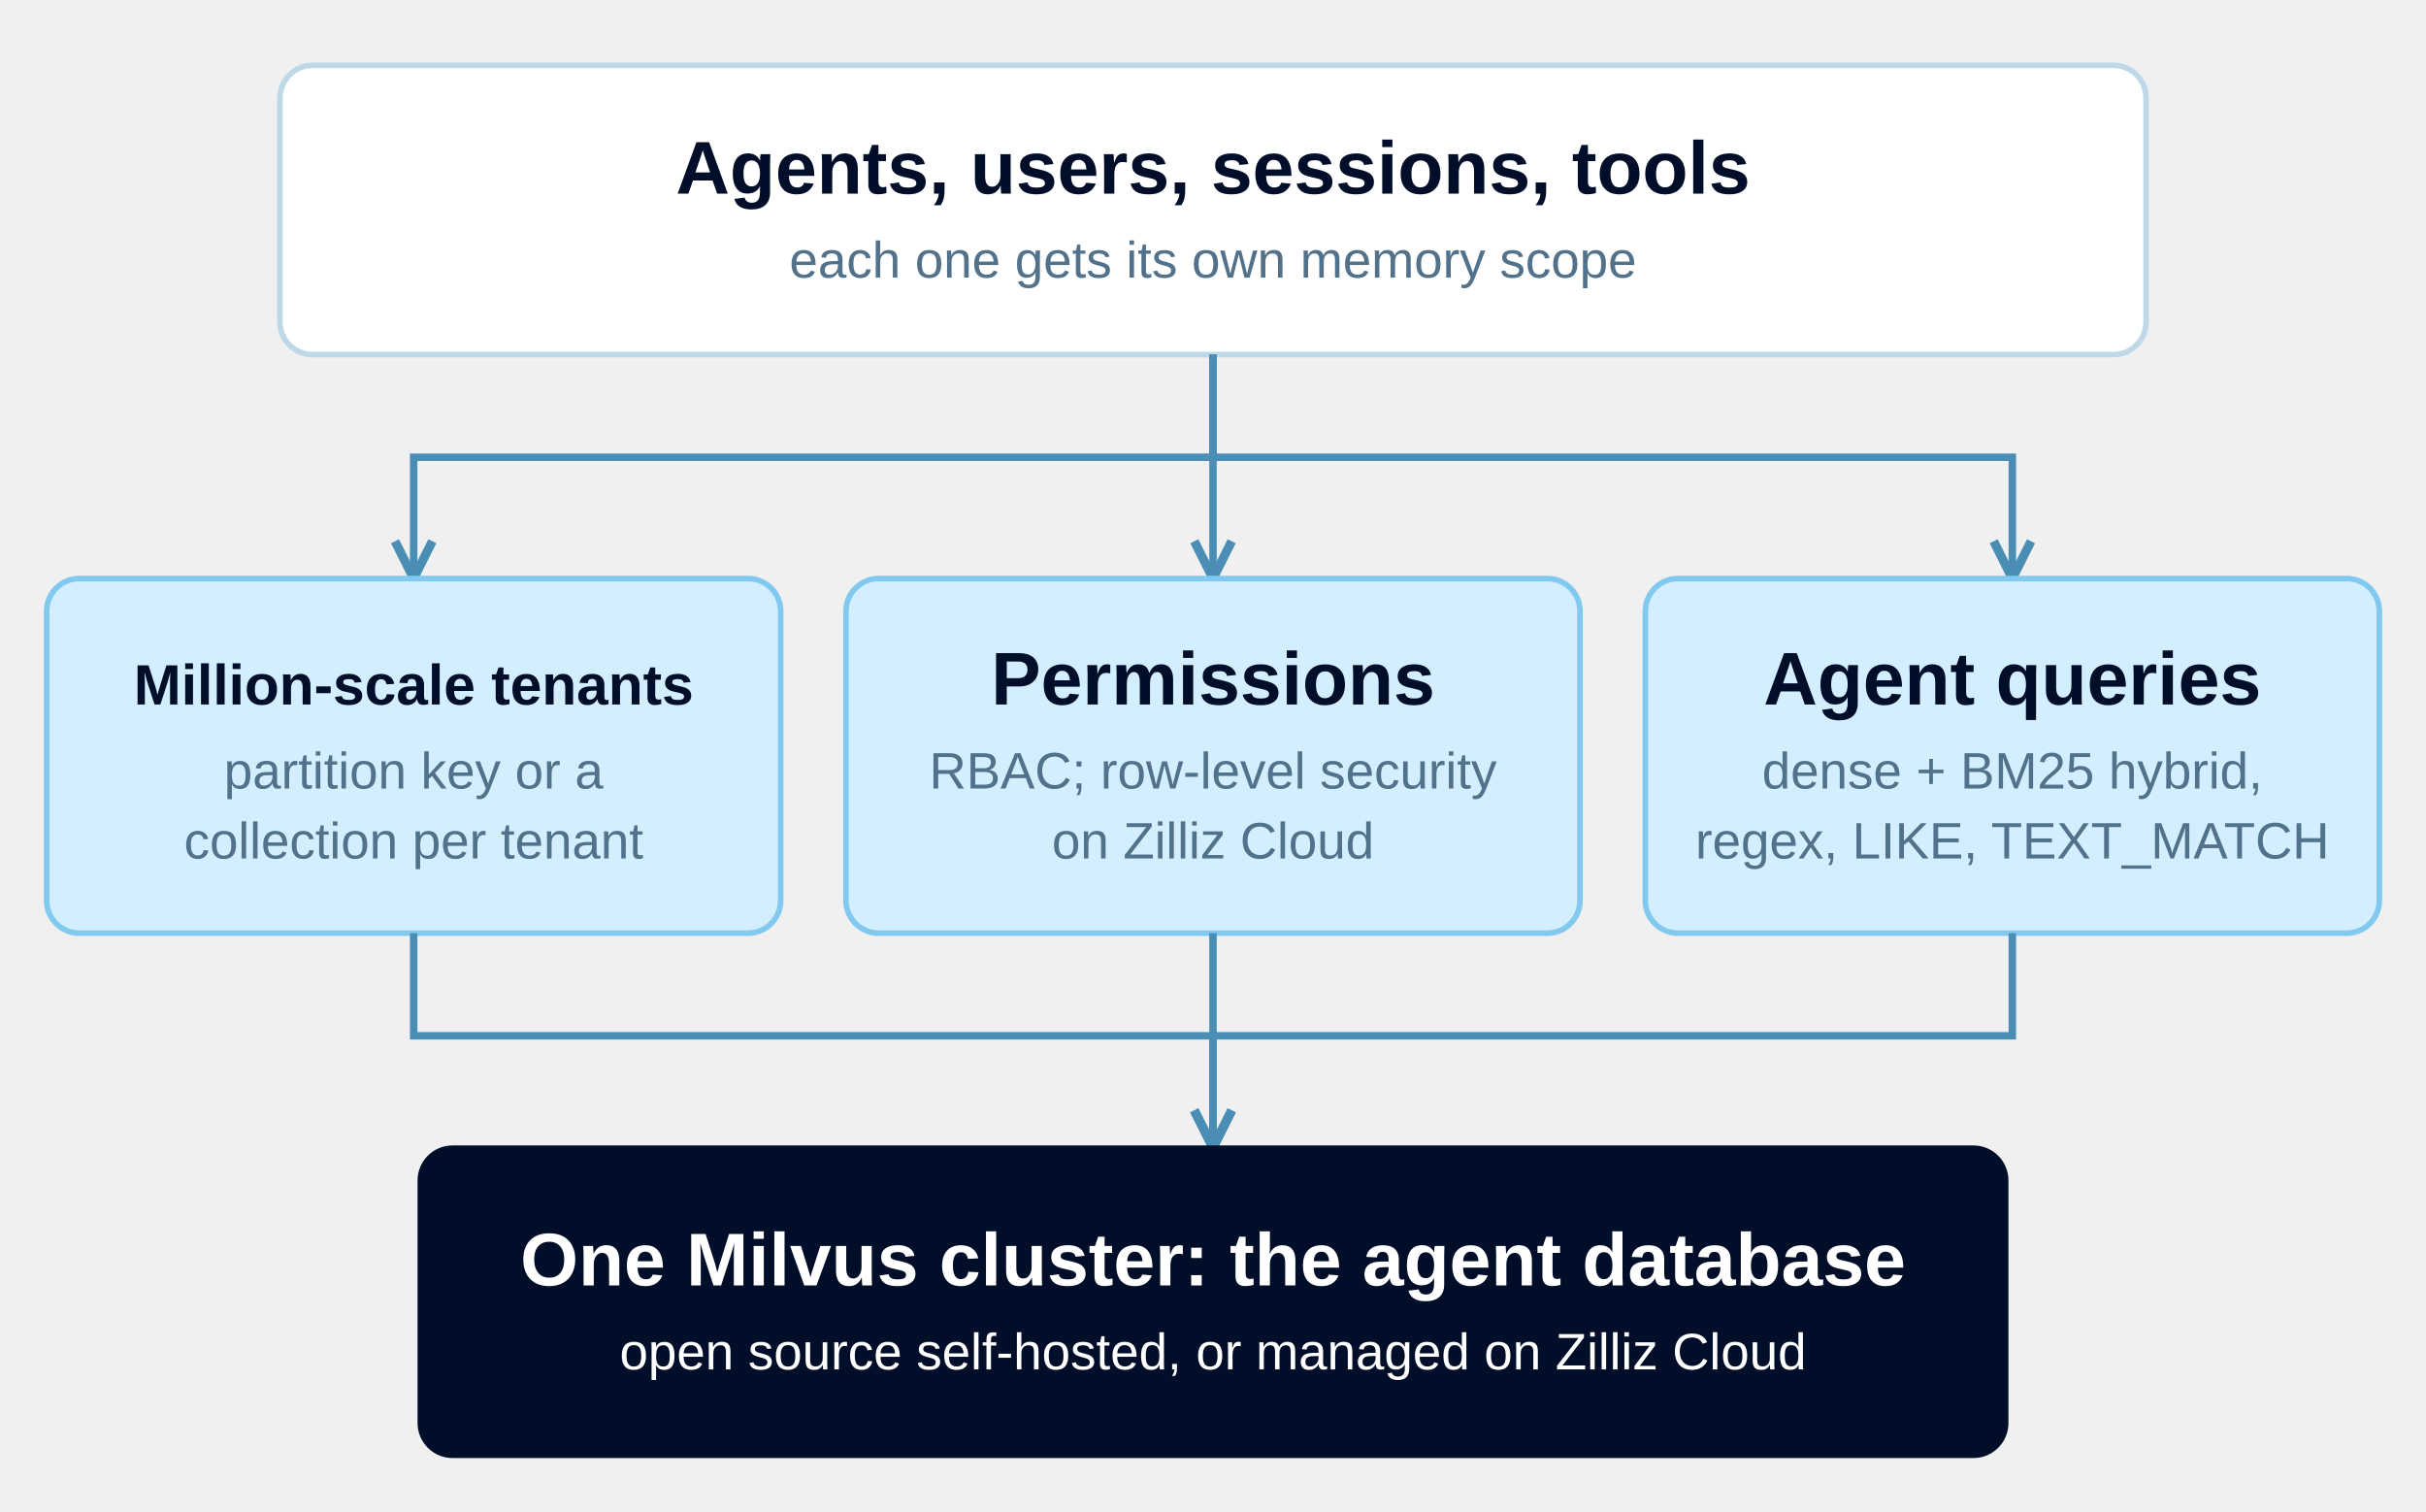
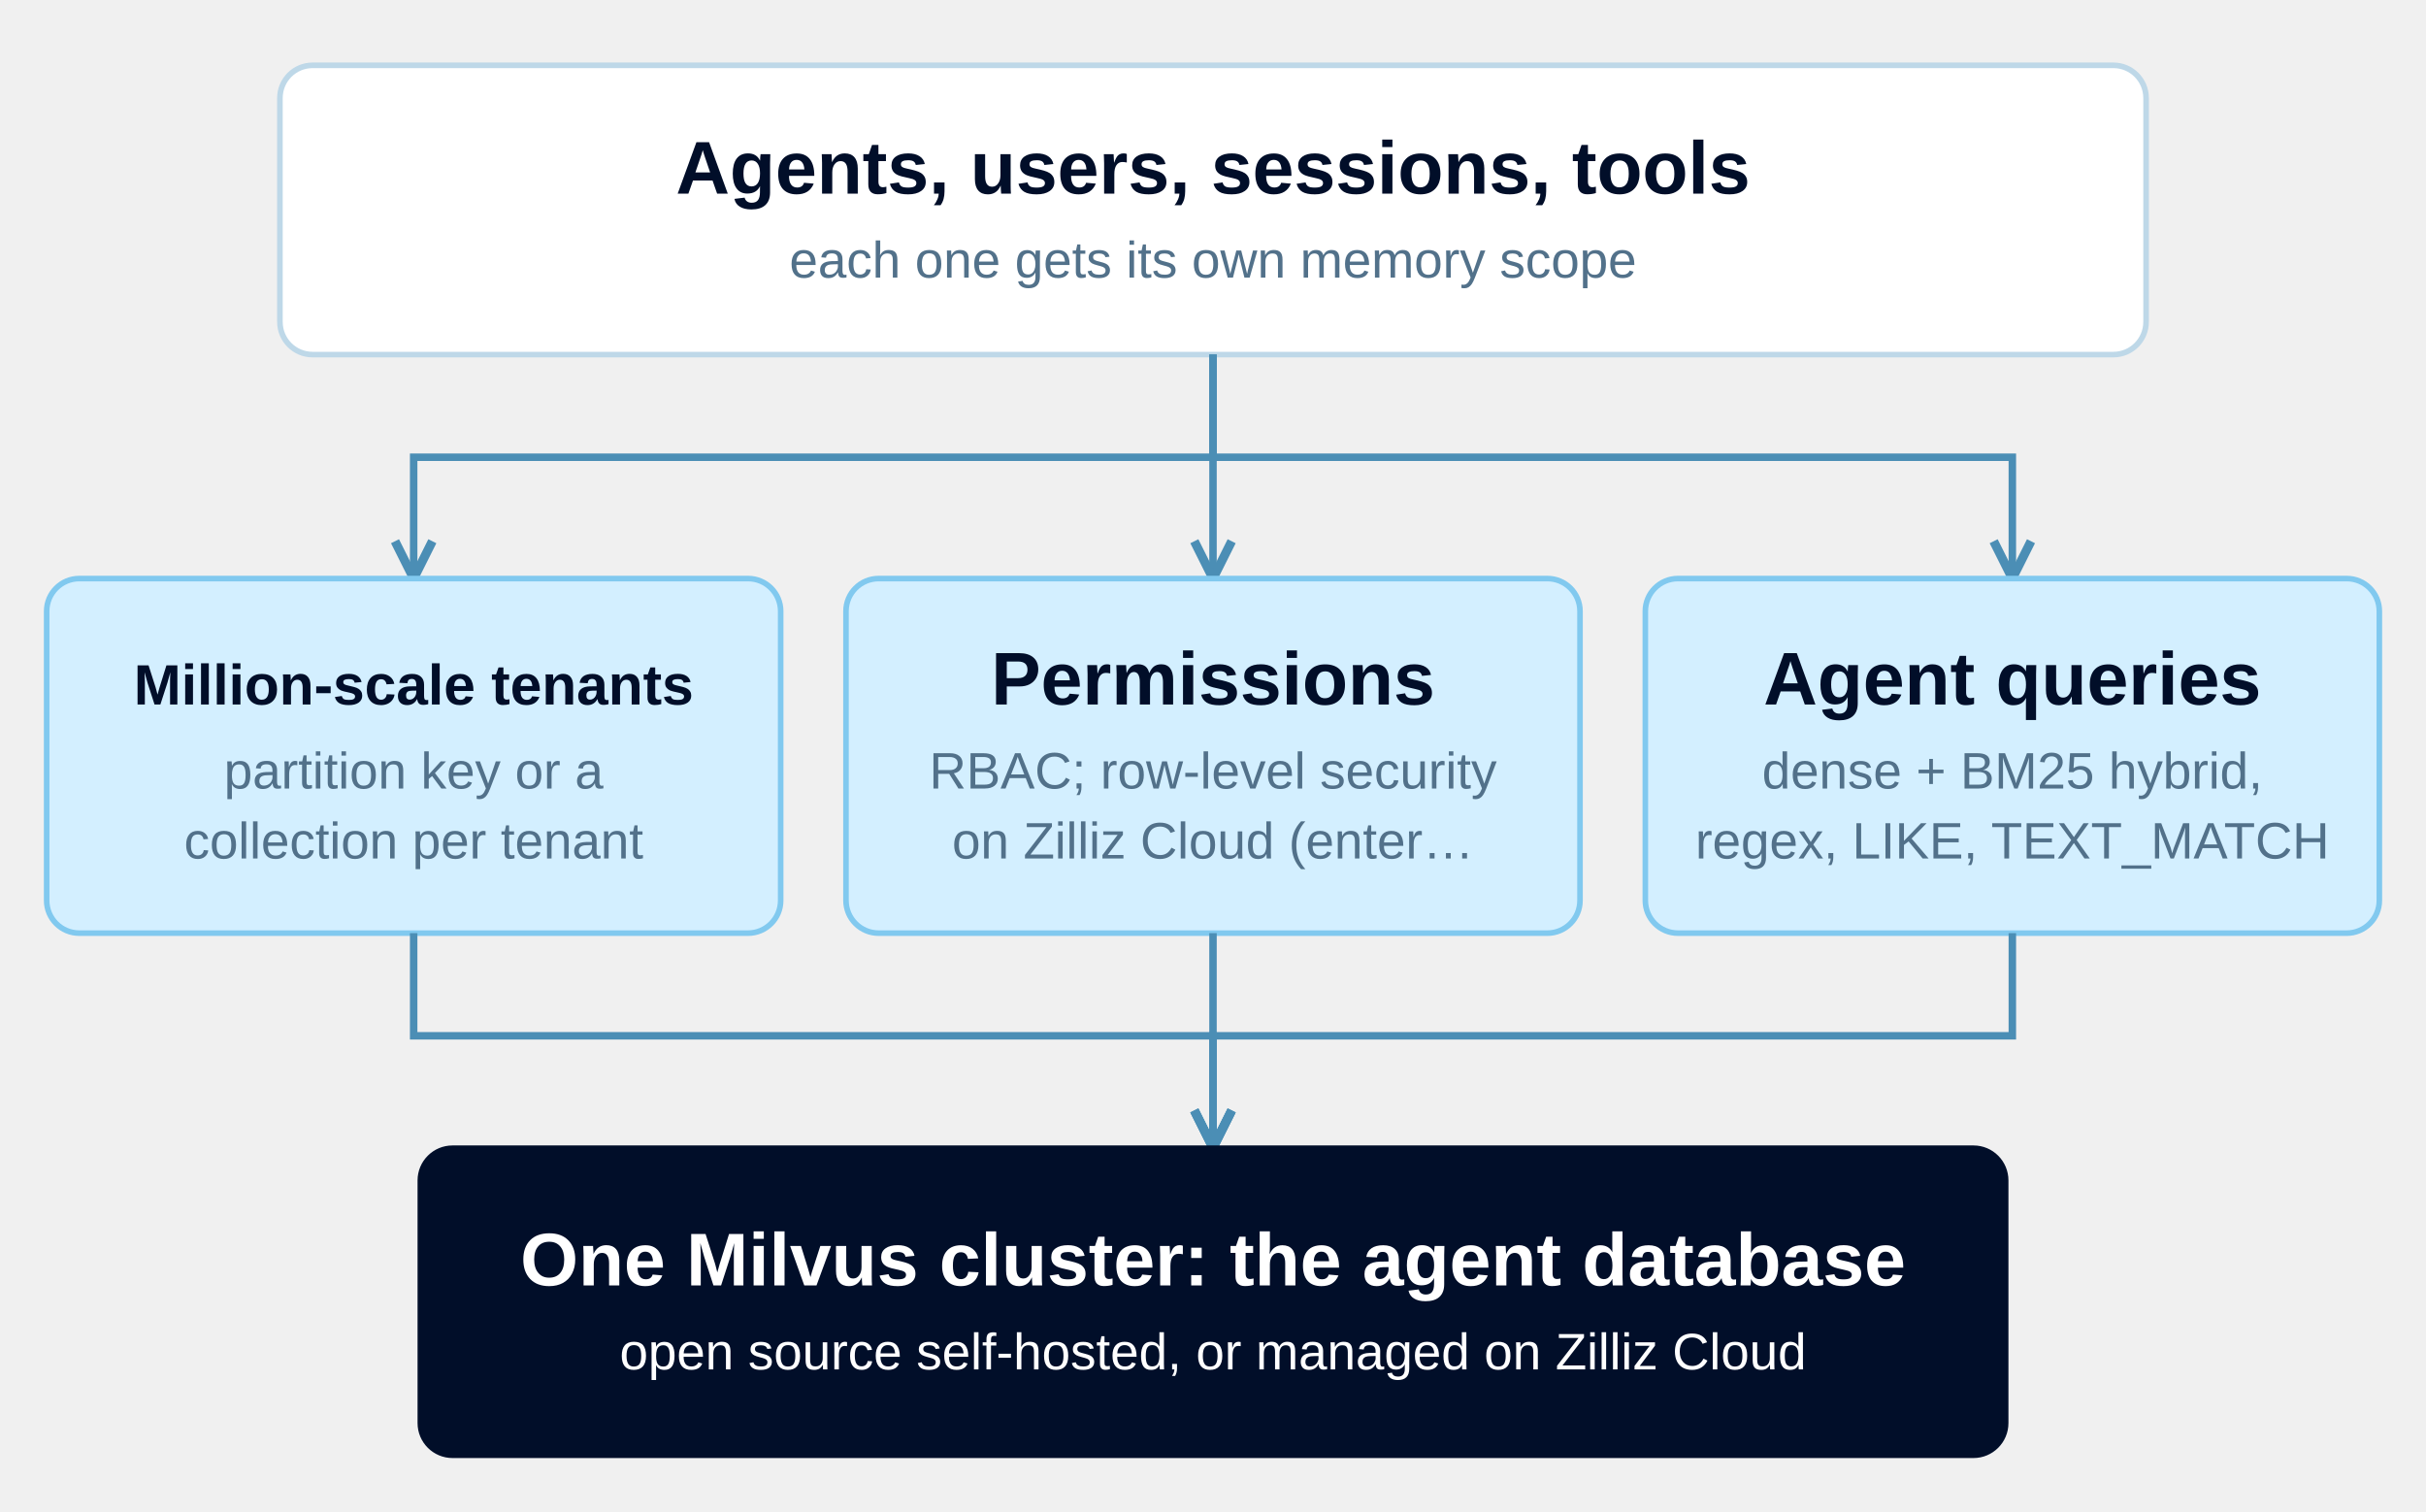
<svg xmlns="http://www.w3.org/2000/svg" viewBox="0 0 520 324" role="img" aria-labelledby="dg-database-for-ai-agents">
  <style>text{font-family:Geist,Arial,"PingFang SC","Microsoft YaHei",sans-serif;fill:#010e29}.label{font-size:13px;fill:#36536a}.mini{font-size:11px;fill:#52718a}.strong{font-size:16px;font-weight:600}.flow-line{fill:none;stroke:#4b8eb5;stroke-width:1.6}.node{fill:#fff;stroke:#bed8e8;stroke-width:1.2}.active-node{fill:#010e29;stroke:#010e29}.active-text{fill:#fff}.mint-node{fill:#bfffe7;stroke:#81d5b7;stroke-width:1.2}.blue-node{fill:#d3efff;stroke:#81c9ef;stroke-width:1.2}.dot{fill:#00a1ea}.muted-dot{fill:#a8c3d5}.panel-main{fill:#fff;stroke:#9cc3dc;stroke-width:1.2}.panel-alt{fill:#f6f9fb;stroke:#d5dfe8;stroke-width:1.2}</style>
  <defs>
    <marker id="ar-database-for-ai-agents" markerWidth="7" markerHeight="7" refX="6" refY="3.5" orient="auto">
      <path d="M1 1 6 3.5 1 6" fill="none" stroke="#4b8eb5" stroke-width="1.2" />
    </marker>
  </defs>
  <rect x="60" y="14" width="400" height="62" rx="7" class="node" />
  <text x="260.0" y="41.5" class="strong" text-anchor="middle">Agents, users, sessions, tools</text>
  <text x="260.0" y="59.5" class="mini" text-anchor="middle">each one gets its own memory scope</text>
  <path d="M260 76V98H88.667V124" class="flow-line" marker-end="url(#ar-database-for-ai-agents)" />
  <path d="M260 76V98H260.0V124" class="flow-line" marker-end="url(#ar-database-for-ai-agents)" />
  <path d="M260 76V98H431.333V124" class="flow-line" marker-end="url(#ar-database-for-ai-agents)" />
  <rect x="10.0" y="124" width="157.333" height="76" rx="7" class="blue-node" />
  <text x="88.667" y="151.0" class="strong" text-anchor="middle" style="font-size:12.2px">Million-scale tenants</text>
  <text x="88.667" y="169.0" class="mini" text-anchor="middle">partition key or a</text>
  <text x="88.667" y="184.0" class="mini" text-anchor="middle">collection per tenant</text>
  <rect x="181.333" y="124" width="157.333" height="76" rx="7" class="blue-node" />
  <text x="260.0" y="151.0" class="strong" text-anchor="middle">Permissions</text>
  <text x="260.0" y="169.0" class="mini" text-anchor="middle">RBAC; row-level security</text>
-   <text x="260.0" y="184.0" class="mini" text-anchor="middle">on Zilliz Cloud</text>
+   <text x="260.0" y="184.0" class="mini" text-anchor="middle">on Zilliz Cloud (enter…</text>
  <rect x="352.667" y="124" width="157.333" height="76" rx="7" class="blue-node" />
  <text x="431.333" y="151.0" class="strong" text-anchor="middle">Agent queries</text>
  <text x="431.333" y="169.0" class="mini" text-anchor="middle">dense + BM25 hybrid,</text>
  <text x="431.333" y="184.0" class="mini" text-anchor="middle">regex, LIKE, TEXT_MATCH</text>
  <path d="M88.667 200V222H260V246" class="flow-line" marker-end="url(#ar-database-for-ai-agents)" />
  <path d="M260.0 200V222H260V246" class="flow-line" marker-end="url(#ar-database-for-ai-agents)" />
  <path d="M431.333 200V222H260V246" class="flow-line" marker-end="url(#ar-database-for-ai-agents)" />
  <rect x="90" y="246" width="340" height="66" rx="7" class="active-node" />
  <text x="260.0" y="275.5" class="strong active-text" text-anchor="middle">One Milvus cluster: the agent database</text>
  <text x="260.0" y="293.5" class="mini active-text" text-anchor="middle">open source self-hosted, or managed on Zilliz Cloud</text>
</svg>
